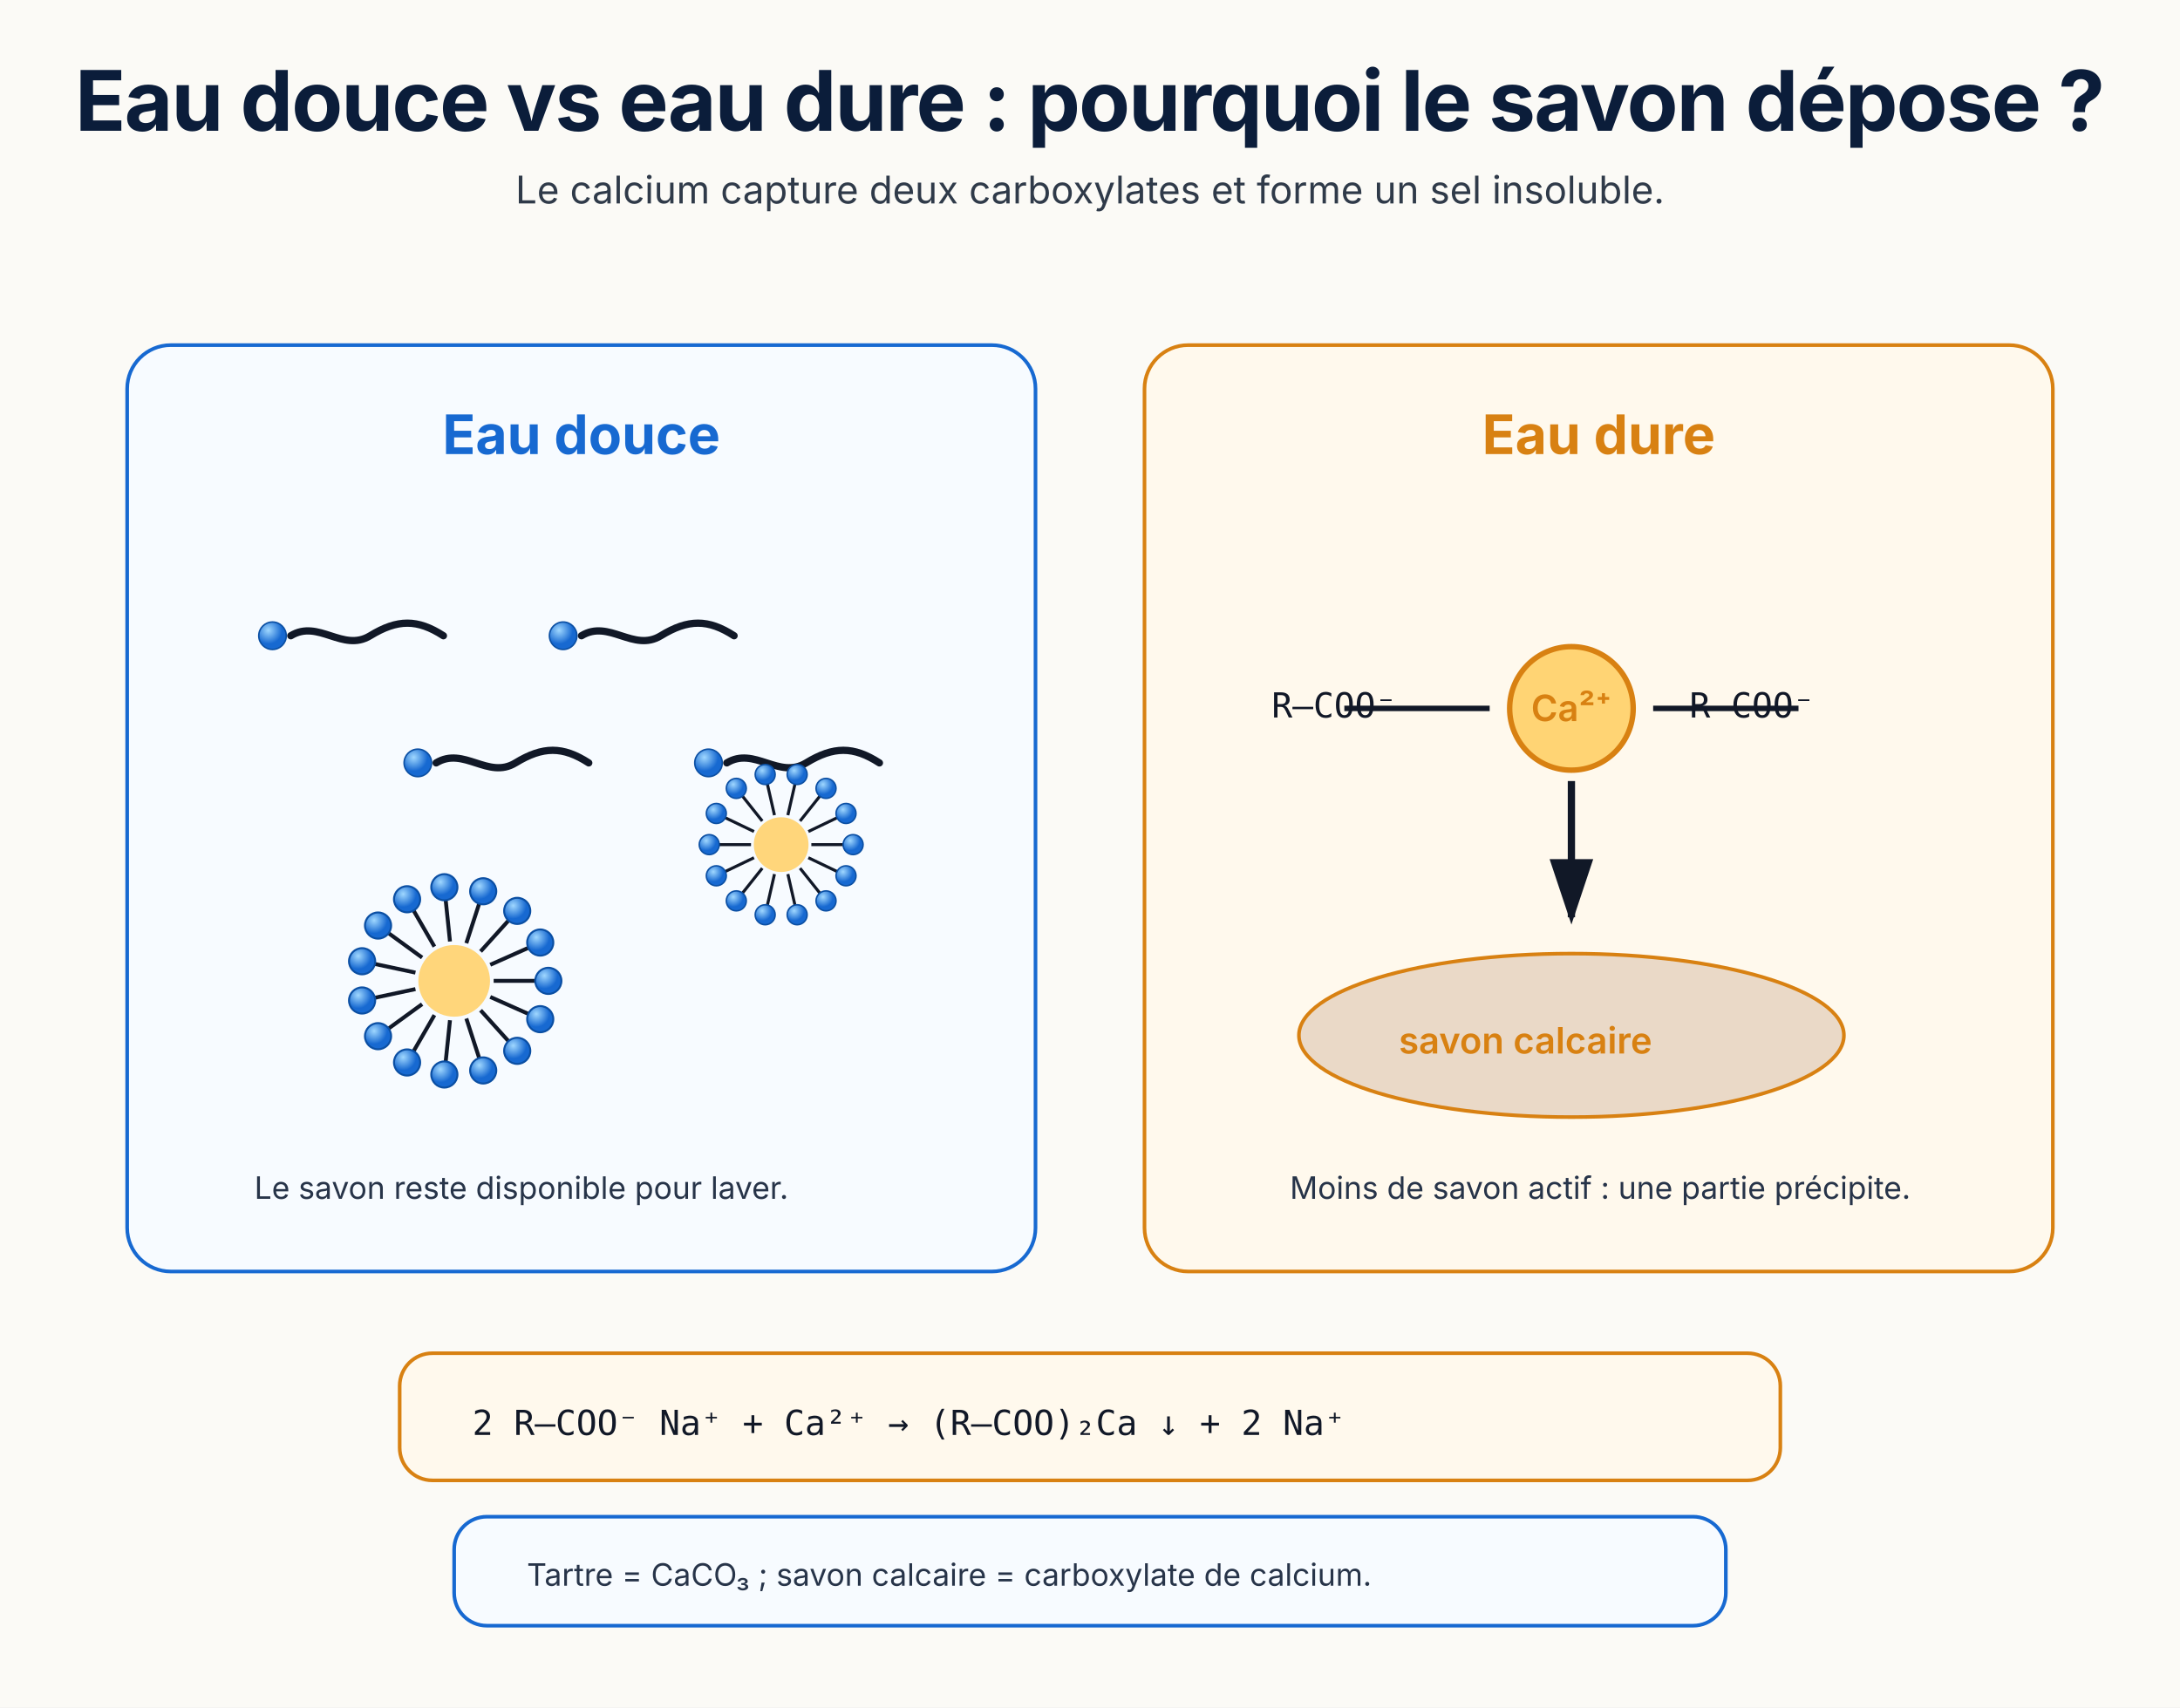
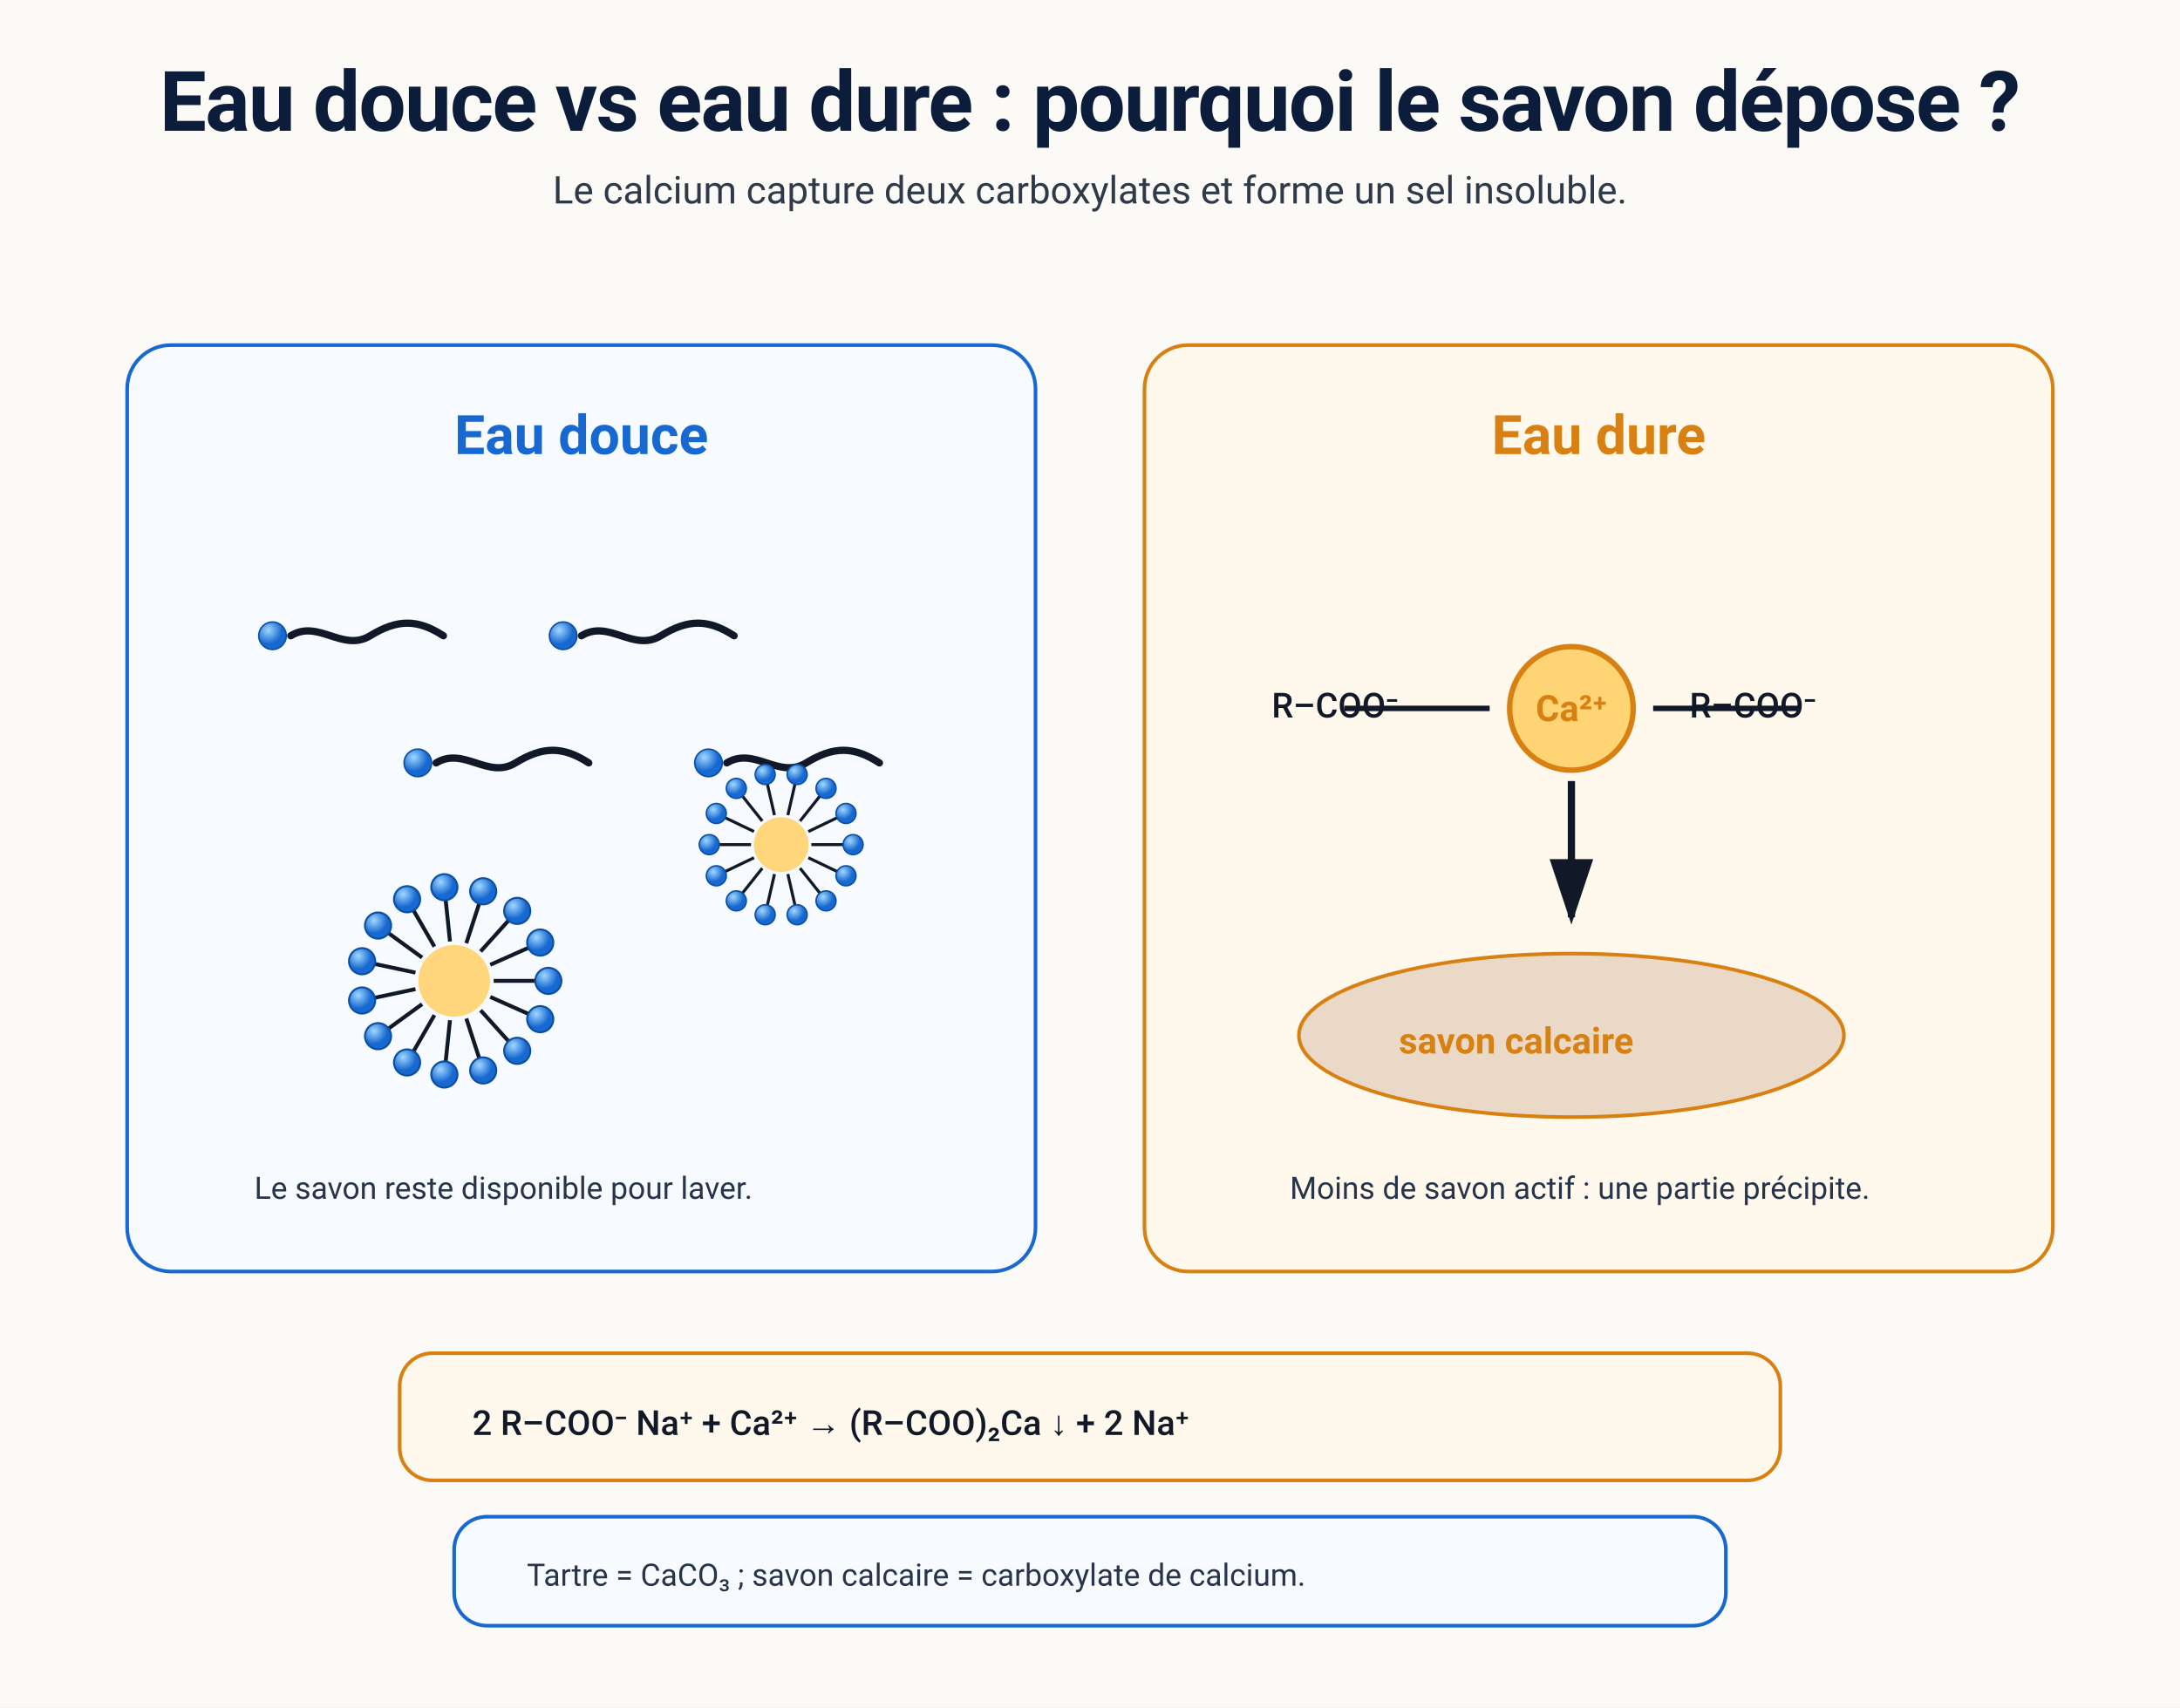
<svg xmlns="http://www.w3.org/2000/svg" width="1200" height="940" viewBox="0 0 1200 940" role="img" aria-labelledby="title desc">
  <defs>
    <style>
- .title{font:700 46px system-ui,-apple-system,BlinkMacSystemFont,'Segoe UI',sans-serif;fill:#0b1d3a;letter-spacing:-.8px}
- .subtitle{font:400 21px system-ui,-apple-system,BlinkMacSystemFont,'Segoe UI',sans-serif;fill:#2f3a49}
- .h2{font:700 30px system-ui,-apple-system,BlinkMacSystemFont,'Segoe UI',sans-serif;fill:#0b1d3a}
- .label{font:600 20px system-ui,-apple-system,BlinkMacSystemFont,'Segoe UI',sans-serif;fill:#0b1d3a}
- .small{font:400 17px system-ui,-apple-system,BlinkMacSystemFont,'Segoe UI',sans-serif;fill:#273449}
- .tiny{font:400 14px system-ui,-apple-system,BlinkMacSystemFont,'Segoe UI',sans-serif;fill:#4b5563}
- .mono{font:500 19px ui-monospace,SFMono-Regular,Menlo,monospace;fill:#111827}
+ .title{font:700 46px Roboto,Arial,sans-serif;fill:#0b1d3a;letter-spacing:-.8px}
+ .subtitle{font:400 21px Roboto,Arial,sans-serif;fill:#2f3a49}
+ .h2{font:700 30px Roboto,Arial,sans-serif;fill:#0b1d3a}
+ .label{font:600 20px Roboto,Arial,sans-serif;fill:#0b1d3a}
+ .small{font:400 17px Roboto,Arial,sans-serif;fill:#273449}
+ .tiny{font:400 14px Roboto,Arial,sans-serif;fill:#4b5563}
+ .mono{font:500 19px Roboto,Arial,sans-serif;fill:#111827}
.box{fill:#fff;stroke:#d7dce3;stroke-width:2}
.info{fill:#f7fbff;stroke:#1769d1;stroke-width:2}
.warn{fill:#fff9ed;stroke:#d88112;stroke-width:2}
.blue{fill:#1769d1}.orange{fill:#d88112}.green{fill:#237047}.purple{fill:#6a3aa8}.red{fill:#b84b3f}.muted{fill:#667085}
.tail{fill:none;stroke:#111827;stroke-width:4;stroke-linecap:round}
.line{stroke:#d7dce3;stroke-width:2}
</style>
    <radialGradient id="headBlue" cx="35%" cy="30%">
      <stop offset="0" stop-color="#9fd7ff" />
      <stop offset="1" stop-color="#1769d1" />
    </radialGradient>
    <radialGradient id="headOrange" cx="35%" cy="30%">
      <stop offset="0" stop-color="#ffe19a" />
      <stop offset="1" stop-color="#d88112" />
    </radialGradient>
    <marker id="arrow" markerWidth="10" markerHeight="10" refX="8" refY="3" orient="auto">
      <path d="M0,0 L0,6 L9,3 z" fill="#111827" />
    </marker>
    <marker id="arrowBlue" markerWidth="10" markerHeight="10" refX="8" refY="3" orient="auto">
      <path d="M0,0 L0,6 L9,3 z" fill="#1769d1" />
    </marker>
    <marker id="arrowOrange" markerWidth="10" markerHeight="10" refX="8" refY="3" orient="auto">
      <path d="M0,0 L0,6 L9,3 z" fill="#d88112" />
    </marker>
  </defs>
  <rect width="100%" height="100%" fill="#fbfaf6" />
  <text x="600.0" y="72" text-anchor="middle" class="title">Eau douce vs eau dure : pourquoi le savon dépose ?</text>
  <text x="600.0" y="112" text-anchor="middle" class="subtitle">Le calcium capture deux carboxylates et forme un sel insoluble.</text>
  <rect x="70" y="190" width="500" height="510" rx="24" fill="#f7fbff" stroke="#1769d1" stroke-width="2" />
  <text x="320" y="250" text-anchor="middle" class="h2 blue">Eau douce</text>
  <circle cx="150" cy="350" r="7.56" fill="url(#headBlue)" stroke="#0b4fa3" stroke-width="0.84" />
  <path d="M160.08 350 C175.2 340.76 188.64 359.24 203.76 350 S229.8 340.76 244.08 350" class="tail" stroke-width="1.68" />
  <circle cx="230" cy="420" r="7.56" fill="url(#headBlue)" stroke="#0b4fa3" stroke-width="0.84" />
  <path d="M240.08 420 C255.2 410.76 268.64 429.24 283.76 420 S309.8 410.76 324.08 420" class="tail" stroke-width="1.68" />
  <circle cx="310" cy="350" r="7.56" fill="url(#headBlue)" stroke="#0b4fa3" stroke-width="0.84" />
  <path d="M320.08 350 C335.2 340.76 348.64 359.24 363.76 350 S389.8 340.76 404.08 350" class="tail" stroke-width="1.68" />
  <circle cx="390" cy="420" r="7.56" fill="url(#headBlue)" stroke="#0b4fa3" stroke-width="0.84" />
  <path d="M400.08 420 C415.2 410.76 428.64 429.24 443.76 420 S469.8 410.76 484.08 420" class="tail" stroke-width="1.68" />
  <g transform="translate(250 540) scale(.72)">
    <circle cx="0" cy="0" r="27.4" fill="#ffd474" opacity=".95" />
    <line x1="30.2" y1="0.0" x2="72.0" y2="0.0" stroke="#111827" stroke-width="3" />
    <circle cx="72.0" cy="0.0" r="10" fill="url(#headBlue)" stroke="#0b4fa3" stroke-width="1.5" />
    <line x1="27.6" y1="12.3" x2="65.8" y2="29.3" stroke="#111827" stroke-width="3" />
    <circle cx="65.8" cy="29.3" r="10" fill="url(#headBlue)" stroke="#0b4fa3" stroke-width="1.5" />
    <line x1="20.2" y1="22.5" x2="48.2" y2="53.5" stroke="#111827" stroke-width="3" />
    <circle cx="48.2" cy="53.5" r="10" fill="url(#headBlue)" stroke="#0b4fa3" stroke-width="1.5" />
    <line x1="9.3" y1="28.8" x2="22.2" y2="68.5" stroke="#111827" stroke-width="3" />
    <circle cx="22.2" cy="68.5" r="10" fill="url(#headBlue)" stroke="#0b4fa3" stroke-width="1.5" />
    <line x1="-3.2" y1="30.1" x2="-7.5" y2="71.6" stroke="#111827" stroke-width="3" />
    <circle cx="-7.5" cy="71.6" r="10" fill="url(#headBlue)" stroke="#0b4fa3" stroke-width="1.5" />
    <line x1="-15.1" y1="26.2" x2="-36.0" y2="62.4" stroke="#111827" stroke-width="3" />
    <circle cx="-36.0" cy="62.4" r="10" fill="url(#headBlue)" stroke="#0b4fa3" stroke-width="1.5" />
    <line x1="-24.5" y1="17.8" x2="-58.2" y2="42.3" stroke="#111827" stroke-width="3" />
    <circle cx="-58.2" cy="42.3" r="10" fill="url(#headBlue)" stroke="#0b4fa3" stroke-width="1.5" />
    <line x1="-29.6" y1="6.3" x2="-70.4" y2="15.0" stroke="#111827" stroke-width="3" />
    <circle cx="-70.4" cy="15.0" r="10" fill="url(#headBlue)" stroke="#0b4fa3" stroke-width="1.5" />
    <line x1="-29.6" y1="-6.3" x2="-70.4" y2="-15.0" stroke="#111827" stroke-width="3" />
    <circle cx="-70.4" cy="-15.0" r="10" fill="url(#headBlue)" stroke="#0b4fa3" stroke-width="1.5" />
    <line x1="-24.5" y1="-17.8" x2="-58.2" y2="-42.3" stroke="#111827" stroke-width="3" />
    <circle cx="-58.2" cy="-42.3" r="10" fill="url(#headBlue)" stroke="#0b4fa3" stroke-width="1.5" />
    <line x1="-15.1" y1="-26.2" x2="-36.0" y2="-62.4" stroke="#111827" stroke-width="3" />
    <circle cx="-36.0" cy="-62.4" r="10" fill="url(#headBlue)" stroke="#0b4fa3" stroke-width="1.5" />
    <line x1="-3.2" y1="-30.1" x2="-7.5" y2="-71.6" stroke="#111827" stroke-width="3" />
    <circle cx="-7.5" cy="-71.6" r="10" fill="url(#headBlue)" stroke="#0b4fa3" stroke-width="1.5" />
    <line x1="9.3" y1="-28.8" x2="22.2" y2="-68.5" stroke="#111827" stroke-width="3" />
    <circle cx="22.2" cy="-68.5" r="10" fill="url(#headBlue)" stroke="#0b4fa3" stroke-width="1.5" />
    <line x1="20.2" y1="-22.5" x2="48.2" y2="-53.5" stroke="#111827" stroke-width="3" />
    <circle cx="48.2" cy="-53.5" r="10" fill="url(#headBlue)" stroke="#0b4fa3" stroke-width="1.5" />
    <line x1="27.6" y1="-12.3" x2="65.8" y2="-29.3" stroke="#111827" stroke-width="3" />
    <circle cx="65.8" cy="-29.3" r="10" fill="url(#headBlue)" stroke="#0b4fa3" stroke-width="1.5" />
  </g>
  <g transform="translate(430 465) scale(.55)">
    <circle cx="0" cy="0" r="27.4" fill="#ffd474" opacity=".95" />
    <line x1="30.2" y1="0.0" x2="72.0" y2="0.0" stroke="#111827" stroke-width="3" />
    <circle cx="72.0" cy="0.0" r="10" fill="url(#headBlue)" stroke="#0b4fa3" stroke-width="1.5" />
    <line x1="27.2" y1="13.1" x2="64.9" y2="31.2" stroke="#111827" stroke-width="3" />
    <circle cx="64.9" cy="31.2" r="10" fill="url(#headBlue)" stroke="#0b4fa3" stroke-width="1.5" />
    <line x1="18.9" y1="23.6" x2="44.9" y2="56.3" stroke="#111827" stroke-width="3" />
    <circle cx="44.9" cy="56.3" r="10" fill="url(#headBlue)" stroke="#0b4fa3" stroke-width="1.5" />
    <line x1="6.7" y1="29.5" x2="16.0" y2="70.2" stroke="#111827" stroke-width="3" />
    <circle cx="16.0" cy="70.2" r="10" fill="url(#headBlue)" stroke="#0b4fa3" stroke-width="1.5" />
    <line x1="-6.7" y1="29.5" x2="-16.0" y2="70.2" stroke="#111827" stroke-width="3" />
    <circle cx="-16.0" cy="70.2" r="10" fill="url(#headBlue)" stroke="#0b4fa3" stroke-width="1.5" />
    <line x1="-18.9" y1="23.6" x2="-44.9" y2="56.3" stroke="#111827" stroke-width="3" />
    <circle cx="-44.9" cy="56.3" r="10" fill="url(#headBlue)" stroke="#0b4fa3" stroke-width="1.5" />
    <line x1="-27.2" y1="13.1" x2="-64.9" y2="31.2" stroke="#111827" stroke-width="3" />
    <circle cx="-64.9" cy="31.2" r="10" fill="url(#headBlue)" stroke="#0b4fa3" stroke-width="1.5" />
    <line x1="-30.2" y1="0.0" x2="-72.0" y2="0.0" stroke="#111827" stroke-width="3" />
    <circle cx="-72.0" cy="0.0" r="10" fill="url(#headBlue)" stroke="#0b4fa3" stroke-width="1.5" />
    <line x1="-27.2" y1="-13.1" x2="-64.9" y2="-31.2" stroke="#111827" stroke-width="3" />
    <circle cx="-64.9" cy="-31.2" r="10" fill="url(#headBlue)" stroke="#0b4fa3" stroke-width="1.5" />
    <line x1="-18.9" y1="-23.6" x2="-44.9" y2="-56.3" stroke="#111827" stroke-width="3" />
    <circle cx="-44.9" cy="-56.3" r="10" fill="url(#headBlue)" stroke="#0b4fa3" stroke-width="1.5" />
    <line x1="-6.7" y1="-29.5" x2="-16.0" y2="-70.2" stroke="#111827" stroke-width="3" />
    <circle cx="-16.0" cy="-70.2" r="10" fill="url(#headBlue)" stroke="#0b4fa3" stroke-width="1.5" />
    <line x1="6.7" y1="-29.5" x2="16.0" y2="-70.2" stroke="#111827" stroke-width="3" />
    <circle cx="16.0" cy="-70.2" r="10" fill="url(#headBlue)" stroke="#0b4fa3" stroke-width="1.5" />
    <line x1="18.9" y1="-23.6" x2="44.9" y2="-56.3" stroke="#111827" stroke-width="3" />
    <circle cx="44.9" cy="-56.3" r="10" fill="url(#headBlue)" stroke="#0b4fa3" stroke-width="1.5" />
    <line x1="27.2" y1="-13.1" x2="64.9" y2="-31.2" stroke="#111827" stroke-width="3" />
    <circle cx="64.9" cy="-31.2" r="10" fill="url(#headBlue)" stroke="#0b4fa3" stroke-width="1.5" />
  </g>
  <text x="140" y="660" class="small">Le savon reste disponible pour laver.</text>
  <rect x="630" y="190" width="500" height="510" rx="24" fill="#fff9ed" stroke="#d88112" stroke-width="2" />
  <text x="880" y="250" text-anchor="middle" class="h2 orange">Eau dure</text>
  <circle cx="865" cy="390" r="34" fill="#ffd474" stroke="#d88112" stroke-width="3" />
  <text x="865" y="397" text-anchor="middle" class="label orange">Ca²⁺</text>
  <text x="700" y="395" class="mono">R–COO⁻</text>
  <text x="930" y="395" class="mono">R–COO⁻</text>
  <line x1="820" y1="390" x2="740" y2="390" stroke="#111827" stroke-width="3" />
  <line x1="910" y1="390" x2="990" y2="390" stroke="#111827" stroke-width="3" />
  <path d="M865 430 V505" stroke="#111827" stroke-width="4" marker-end="url(#arrow)" />
  <ellipse cx="865" cy="570" rx="150" ry="45" fill="#ead9c7" stroke="#d88112" stroke-width="2" />
  <text x="770" y="580" class="label orange">savon calcaire</text>
  <text x="710" y="660" class="small">Moins de savon actif : une partie précipite.</text>
  <rect x="220" y="745" width="760" height="70" rx="18" class="warn" />
  <text x="260" y="790" class="mono">2 R–COO⁻ Na⁺ + Ca²⁺ → (R–COO)₂Ca ↓ + 2 Na⁺</text>
  <rect x="250" y="835" width="700" height="60" rx="18" class="info" />
  <text x="290" y="873" class="small">Tartre = CaCO₃ ; savon calcaire = carboxylate de calcium.</text>
</svg>
